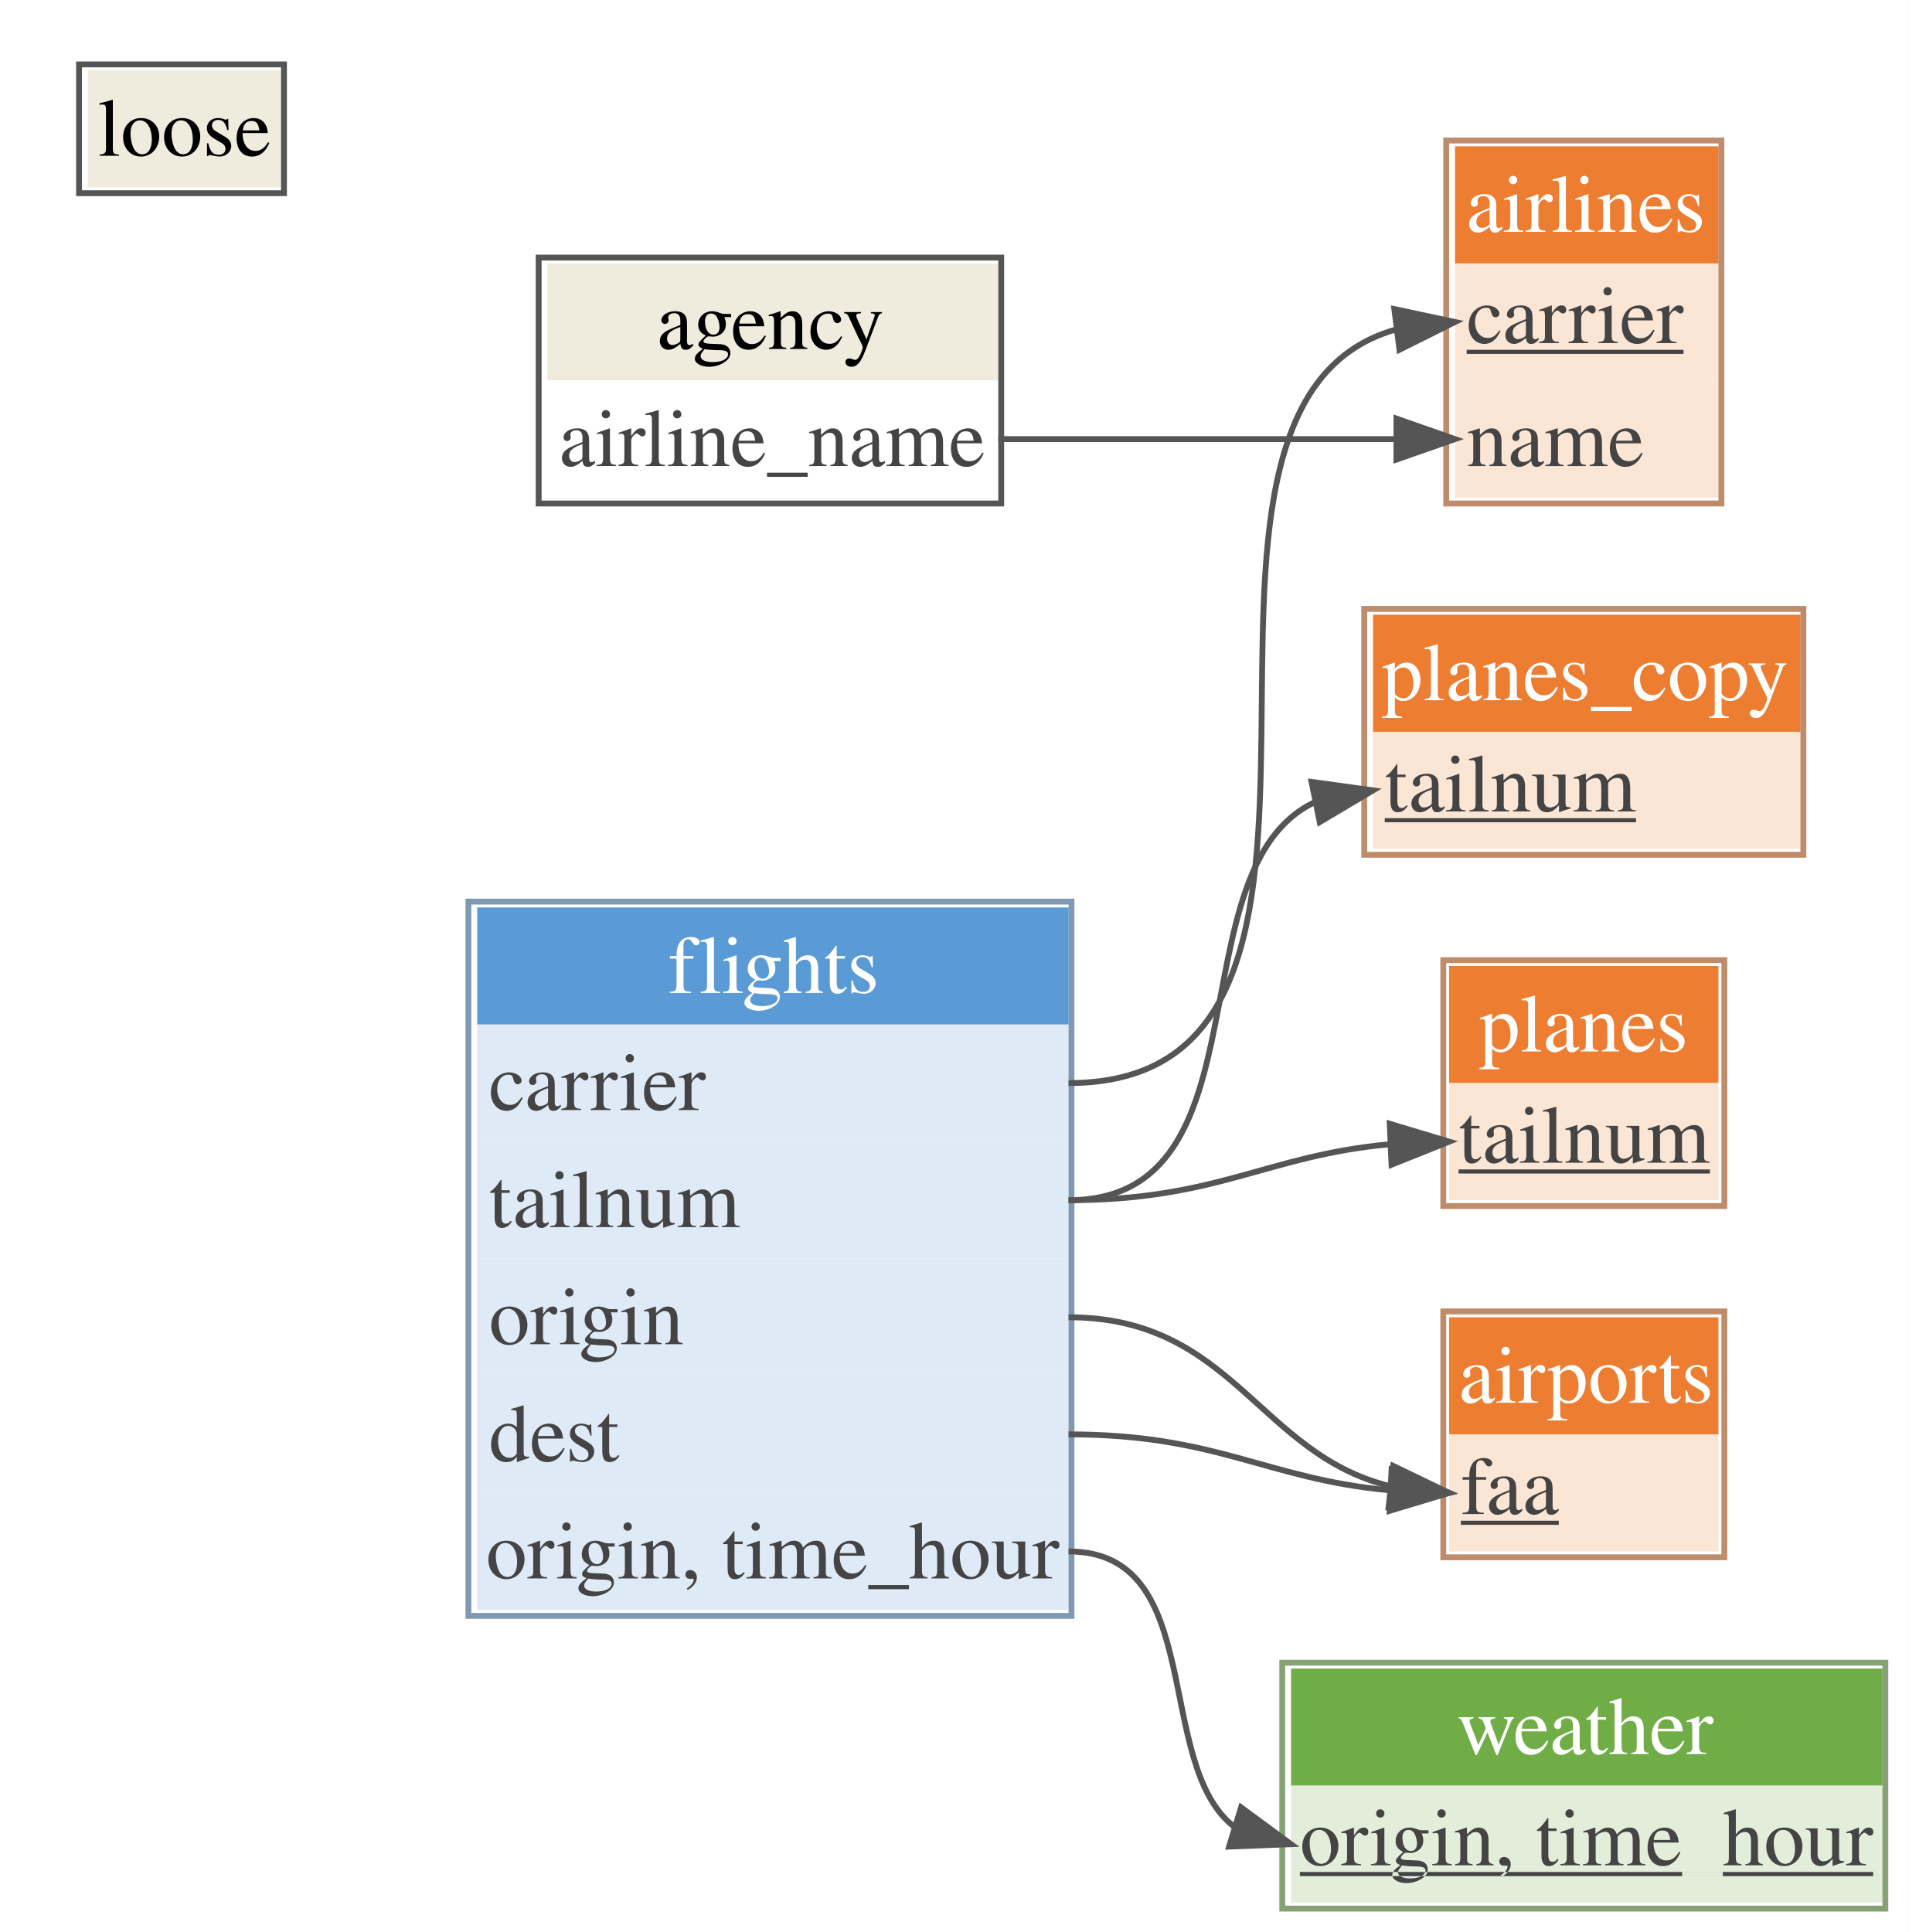
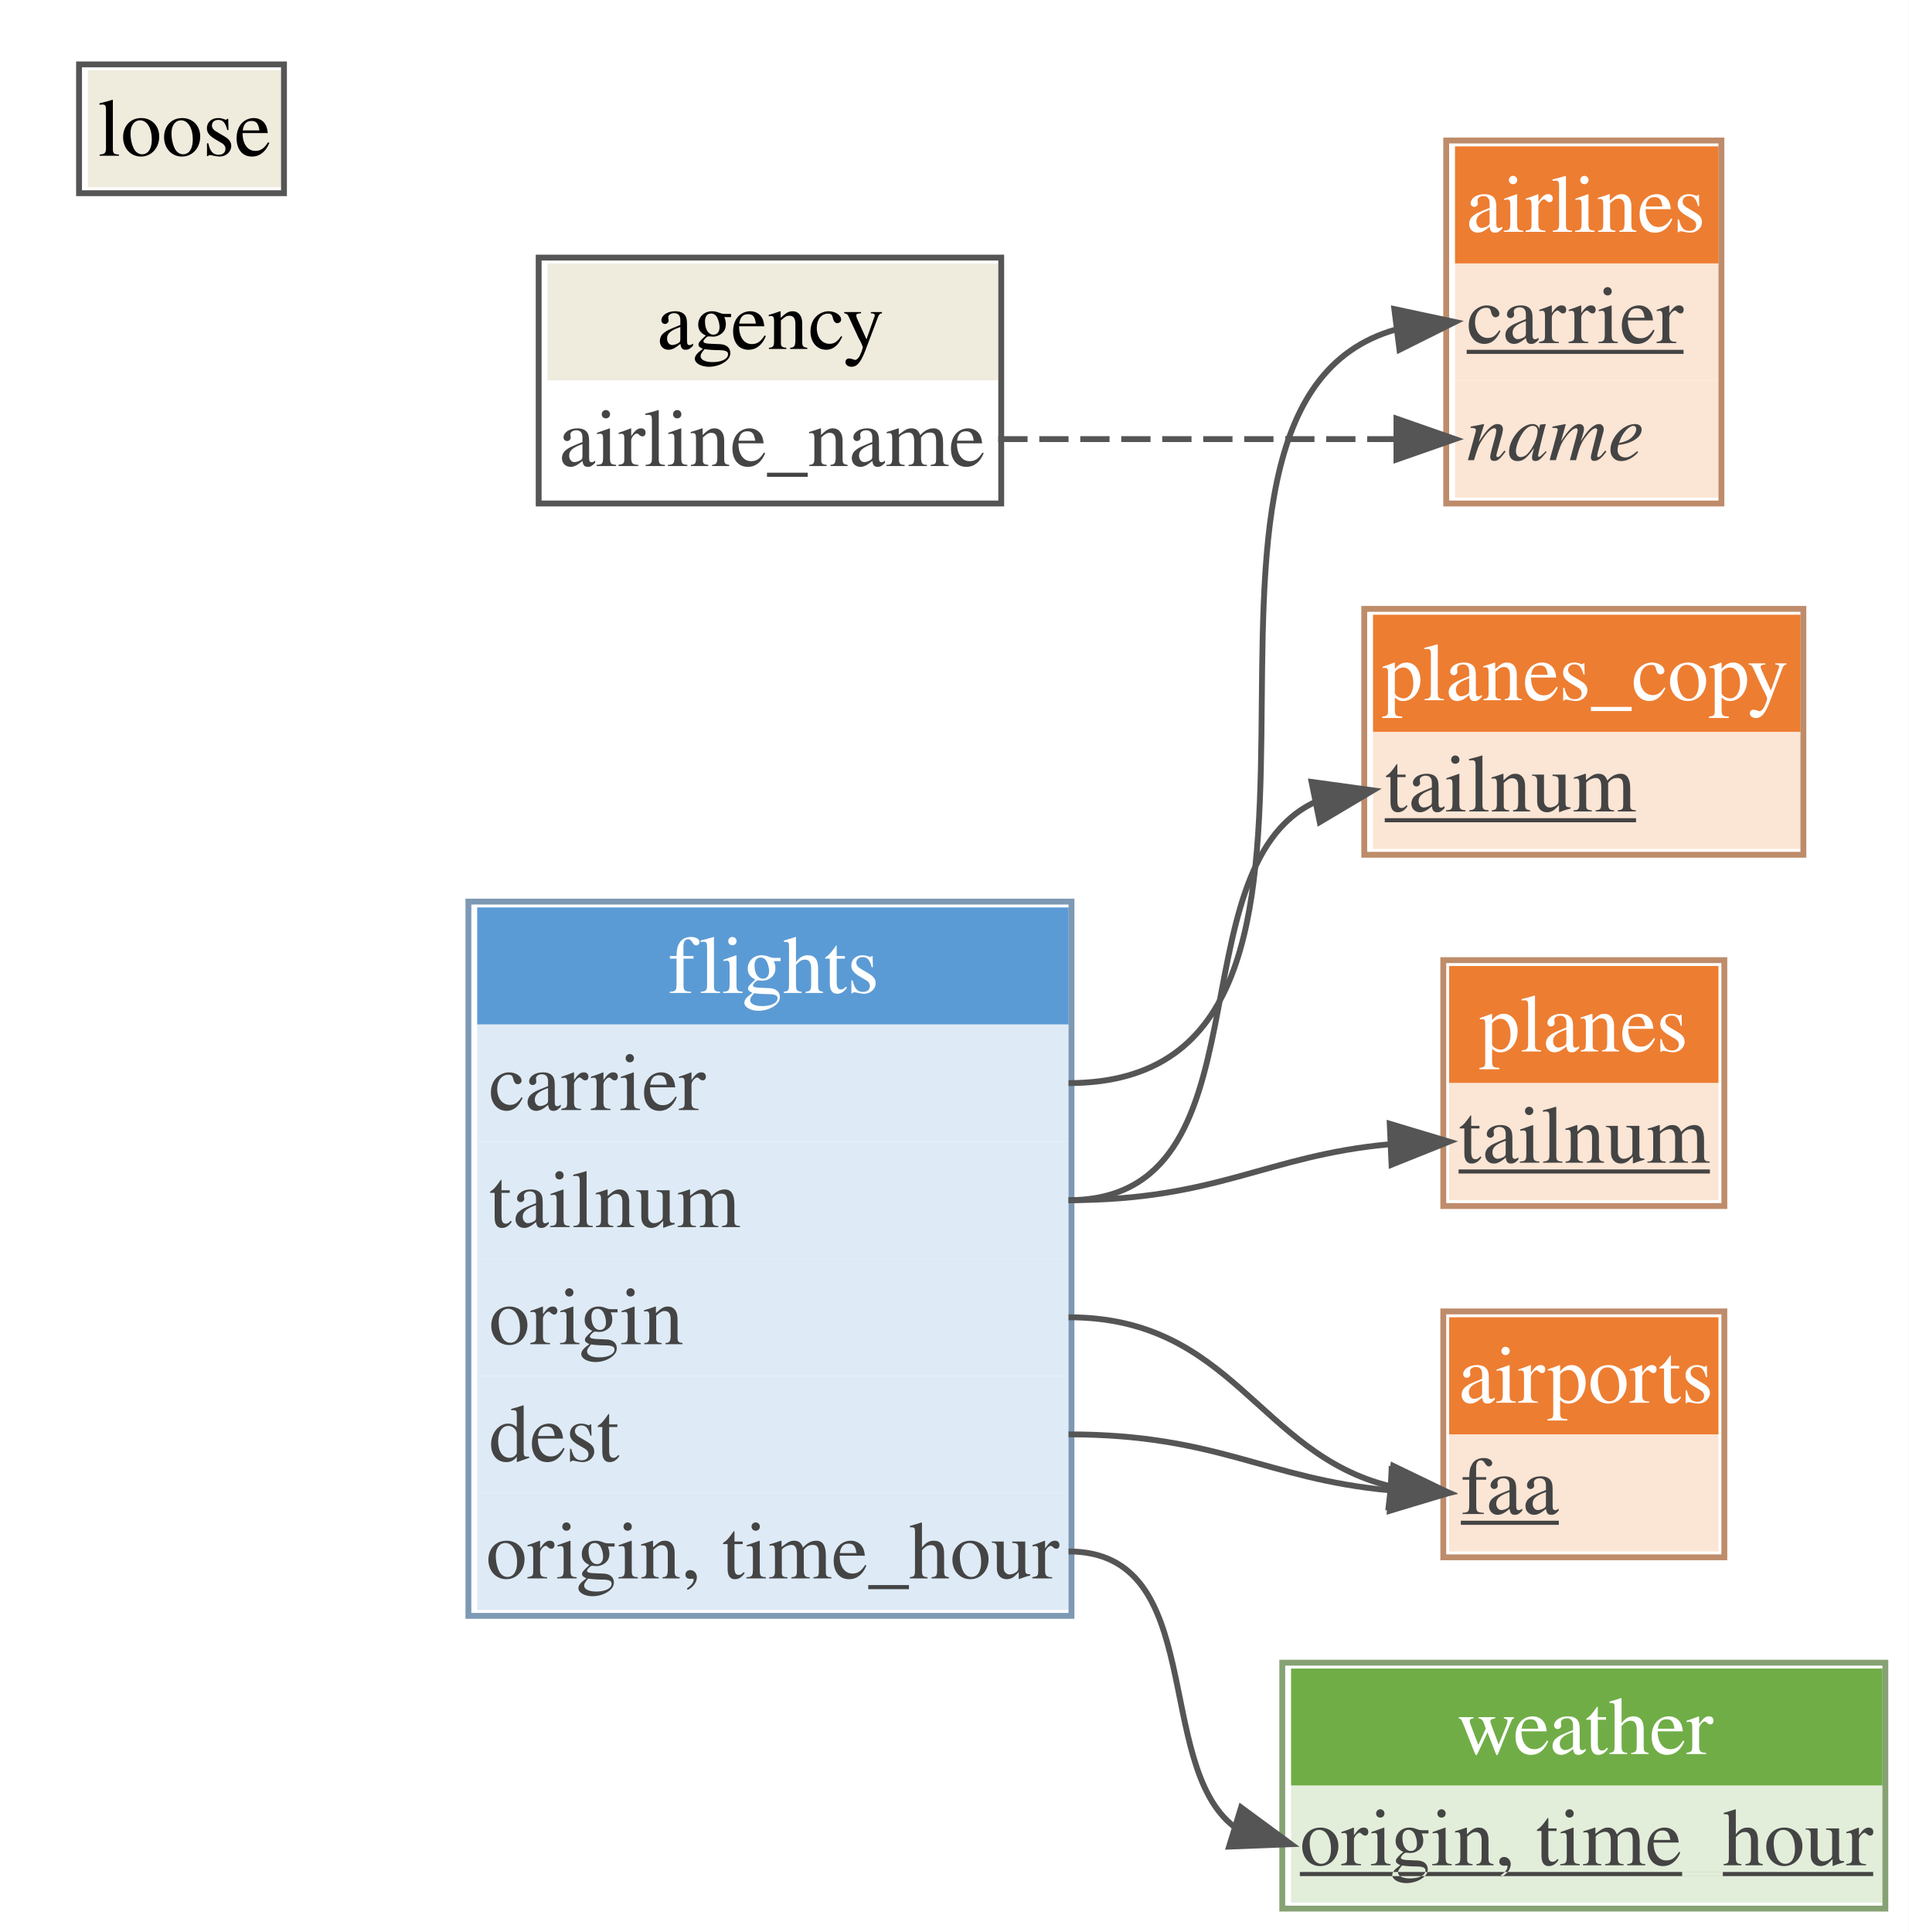
<svg xmlns="http://www.w3.org/2000/svg" xmlns:xlink="http://www.w3.org/1999/xlink" width="326pt" height="330pt" viewBox="0.00 0.00 326.00 330.00">
  <g id="graph0" class="graph" transform="scale(1 1) rotate(0) translate(4 326)">
    <g id="a_graph0">
      <a xlink:title="Data Model">
        <polygon fill="#ffffff" stroke="transparent" points="-4,4 -4,-326 322,-326 322,4 -4,4" />
      </a>
    </g>
    <g id="agency" class="node">
      <polygon fill="#efebdd" stroke="transparent" points="89.5,-261 89.5,-281 166.5,-281 166.5,-261 89.5,-261" />
      <text text-anchor="start" x="108.178" y="-266.4" font-family="Times,serif" font-size="14.00" fill="#000000">agency</text>
      <polygon fill="#ffffff" stroke="transparent" points="89.5,-241 89.5,-261 166.5,-261 166.5,-241 89.5,-241" />
      <text text-anchor="start" x="91.459" y="-246.4" font-family="Times,serif" font-size="14.00" fill="#444444">airline_name</text>
      <polygon fill="none" stroke="#555555" points="88,-240 88,-282 167,-282 167,-240 88,-240" />
    </g>
    <g id="airlines" class="node">
      <polygon fill="#ed7d31" stroke="transparent" points="244.5,-281 244.5,-301 289.5,-301 289.5,-281 244.5,-281" />
      <text text-anchor="start" x="246.397" y="-286.4" font-family="Times,serif" font-size="14.00" fill="#ffffff">airlines</text>
      <polygon fill="#fbe5d5" stroke="transparent" points="244.5,-261 244.5,-281 289.5,-281 289.5,-261 244.5,-261" />
      <text text-anchor="start" x="246.5" y="-267.4" font-family="Times,serif" text-decoration="underline" font-size="14.00" fill="#444444">carrier</text>
      <polygon fill="#fbe5d5" stroke="transparent" points="244.5,-241 244.5,-261 289.5,-261 289.5,-241 244.5,-241" />
-       <text text-anchor="start" x="246.5" y="-246.4" font-family="Times,serif" font-size="14.00" fill="#444444">name</text>
+       <text text-anchor="start" x="246.5" y="-247.4" font-family="Times,serif" font-style="italic" font-size="14.00" fill="#444444">name</text>
      <polygon fill="none" stroke="#9e5320" stroke-opacity="0.667" points="243,-240 243,-302 290,-302 290,-240 243,-240" />
    </g>
    <g id="agency_1" class="edge">
-       <path fill="none" stroke="#555555" d="M166.5,-251C197.51,-251 207.716,-251 234.338,-251" />
+       <path fill="none" stroke="#555555" stroke-dasharray="5,2" d="M166.5,-251C197.51,-251 207.716,-251 234.338,-251" />
      <polygon fill="#555555" stroke="#555555" points="234.5,-254.5 244.5,-251 234.5,-247.5 234.5,-254.5" />
    </g>
    <g id="airports" class="node">
      <polygon fill="#ed7d31" stroke="transparent" points="243.5,-81 243.5,-101 289.5,-101 289.5,-81 243.5,-81" />
      <text text-anchor="start" x="245.119" y="-86.4" font-family="Times,serif" font-size="14.00" fill="#ffffff">airports</text>
      <polygon fill="#fbe5d5" stroke="transparent" points="243.5,-61 243.5,-81 289.5,-81 289.5,-61 243.5,-61" />
      <text text-anchor="start" x="245.5" y="-67.4" font-family="Times,serif" text-decoration="underline" font-size="14.00" fill="#444444">faa</text>
      <polygon fill="none" stroke="#9e5320" stroke-opacity="0.667" points="242.5,-60 242.5,-102 290.5,-102 290.5,-60 242.5,-60" />
    </g>
    <g id="flights" class="node">
      <polygon fill="#5b9bd5" stroke="transparent" points="77.5,-151 77.5,-171 178.5,-171 178.5,-151 77.5,-151" />
      <text text-anchor="start" x="110.112" y="-156.4" font-family="Times,serif" font-size="14.00" fill="#ffffff">flights</text>
      <polygon fill="#deebf6" stroke="transparent" points="77.5,-131 77.5,-151 178.5,-151 178.5,-131 77.5,-131" />
      <text text-anchor="start" x="79.5" y="-136.4" font-family="Times,serif" font-size="14.00" fill="#444444">carrier</text>
      <polygon fill="#deebf6" stroke="transparent" points="77.5,-111 77.5,-131 178.5,-131 178.5,-111 77.5,-111" />
      <text text-anchor="start" x="79.5" y="-116.4" font-family="Times,serif" font-size="14.00" fill="#444444">tailnum</text>
      <polygon fill="#deebf6" stroke="transparent" points="77.5,-91 77.5,-111 178.5,-111 178.5,-91 77.5,-91" />
      <text text-anchor="start" x="79.5" y="-96.4" font-family="Times,serif" font-size="14.00" fill="#444444">origin</text>
      <polygon fill="#deebf6" stroke="transparent" points="77.5,-71 77.5,-91 178.5,-91 178.5,-71 77.5,-71" />
      <text text-anchor="start" x="79.5" y="-76.4" font-family="Times,serif" font-size="14.00" fill="#444444">dest</text>
      <polygon fill="#deebf6" stroke="transparent" points="77.5,-51 77.5,-71 178.5,-71 178.5,-51 77.5,-51" />
      <text text-anchor="start" x="79.006" y="-56.4" font-family="Times,serif" font-size="14.00" fill="#444444">origin, time_hour</text>
      <polygon fill="none" stroke="#3c678e" stroke-opacity="0.667" points="76,-50 76,-172 179,-172 179,-50 76,-50" />
    </g>
    <g id="flights_1" class="edge">
      <path fill="none" stroke="#555555" d="M178.5,-141C239.501,-141 186.714,-256.212 234.381,-269.713" />
      <polygon fill="#555555" stroke="#555555" points="234.138,-273.211 244.5,-271 235.021,-266.267 234.138,-273.211" />
    </g>
    <g id="flights_2" class="edge">
      <path fill="none" stroke="#555555" d="M178.5,-101C206.589,-101 210.944,-77.619 233.471,-72.139" />
      <polygon fill="#555555" stroke="#555555" points="233.959,-75.606 243.5,-71 233.169,-68.651 233.959,-75.606" />
    </g>
    <g id="flights_3" class="edge">
      <path fill="none" stroke="#555555" d="M178.5,-81C203.961,-81 212.208,-73.412 233.23,-71.456" />
      <polygon fill="#555555" stroke="#555555" points="233.665,-74.94 243.5,-71 233.355,-67.947 233.665,-74.94" />
    </g>
    <g id="planes" class="node">
      <polygon fill="#ed7d31" stroke="transparent" points="243.5,-141 243.5,-161 289.5,-161 289.5,-141 243.5,-141" />
      <text text-anchor="start" x="248.618" y="-146.4" font-family="Times,serif" font-size="14.00" fill="#ffffff">planes</text>
      <polygon fill="#fbe5d5" stroke="transparent" points="243.5,-121 243.5,-141 289.5,-141 289.5,-121 243.5,-121" />
      <text text-anchor="start" x="245.112" y="-127.4" font-family="Times,serif" text-decoration="underline" font-size="14.00" fill="#444444">tailnum</text>
      <polygon fill="none" stroke="#9e5320" stroke-opacity="0.667" points="242.5,-120 242.5,-162 290.5,-162 290.5,-120 242.5,-120" />
    </g>
    <g id="flights_4" class="edge">
      <path fill="none" stroke="#555555" d="M178.5,-121C203.961,-121 212.208,-128.588 233.23,-130.544" />
      <polygon fill="#555555" stroke="#555555" points="233.355,-134.053 243.5,-131 233.665,-127.06 233.355,-134.053" />
    </g>
    <g id="planes_copy" class="node">
      <polygon fill="#ed7d31" stroke="transparent" points="230.5,-201 230.5,-221 303.5,-221 303.5,-201 230.5,-201" />
      <text text-anchor="start" x="232.011" y="-206.4" font-family="Times,serif" font-size="14.00" fill="#ffffff">planes_copy</text>
      <polygon fill="#fbe5d5" stroke="transparent" points="230.5,-181 230.5,-201 303.5,-201 303.5,-181 230.5,-181" />
      <text text-anchor="start" x="232.5" y="-187.4" font-family="Times,serif" text-decoration="underline" font-size="14.00" fill="#444444">tailnum</text>
      <polygon fill="none" stroke="#9e5320" stroke-opacity="0.667" points="229,-180 229,-222 304,-222 304,-180 229,-180" />
    </g>
    <g id="flights_6" class="edge">
      <path fill="none" stroke="#555555" d="M178.5,-121C213.32,-121 196.263,-177.503 220.546,-188.981" />
      <polygon fill="#555555" stroke="#555555" points="220.004,-192.442 230.5,-191 221.396,-185.582 220.004,-192.442" />
    </g>
    <g id="weather" class="node">
      <polygon fill="#70ad47" stroke="transparent" points="216.5,-21 216.5,-41 317.5,-41 317.5,-21 216.5,-21" />
      <text text-anchor="start" x="244.849" y="-26.4" font-family="Times,serif" font-size="14.00" fill="#ffffff">weather</text>
      <polygon fill="#e2eeda" stroke="transparent" points="216.5,-1 216.5,-21 317.5,-21 317.5,-1 216.5,-1" />
      <text text-anchor="start" x="218.006" y="-7.4" font-family="Times,serif" text-decoration="underline" font-size="14.00" fill="#444444">origin, time_hour</text>
      <polygon fill="none" stroke="#4a732f" stroke-opacity="0.667" points="215,0 215,-42 318,-42 318,0 215,0" />
    </g>
    <g id="flights_5" class="edge">
      <path fill="none" stroke="#555555" d="M178.5,-61C202.268,-61 192.872,-24.742 206.795,-13.978" />
      <polygon fill="#555555" stroke="#555555" points="207.967,-17.279 216.5,-11 205.913,-10.587 207.967,-17.279" />
    </g>
    <g id="loose" class="node">
      <polygon fill="#efebdd" stroke="transparent" points="11,-294 11,-314 44,-314 44,-294 11,-294" />
      <text text-anchor="start" x="12.725" y="-299.4" font-family="Times,serif" font-size="14.00" fill="#000000">loose</text>
      <polygon fill="none" stroke="#555555" points="9.5,-293 9.5,-315 44.5,-315 44.5,-293 9.5,-293" />
    </g>
  </g>
</svg>
